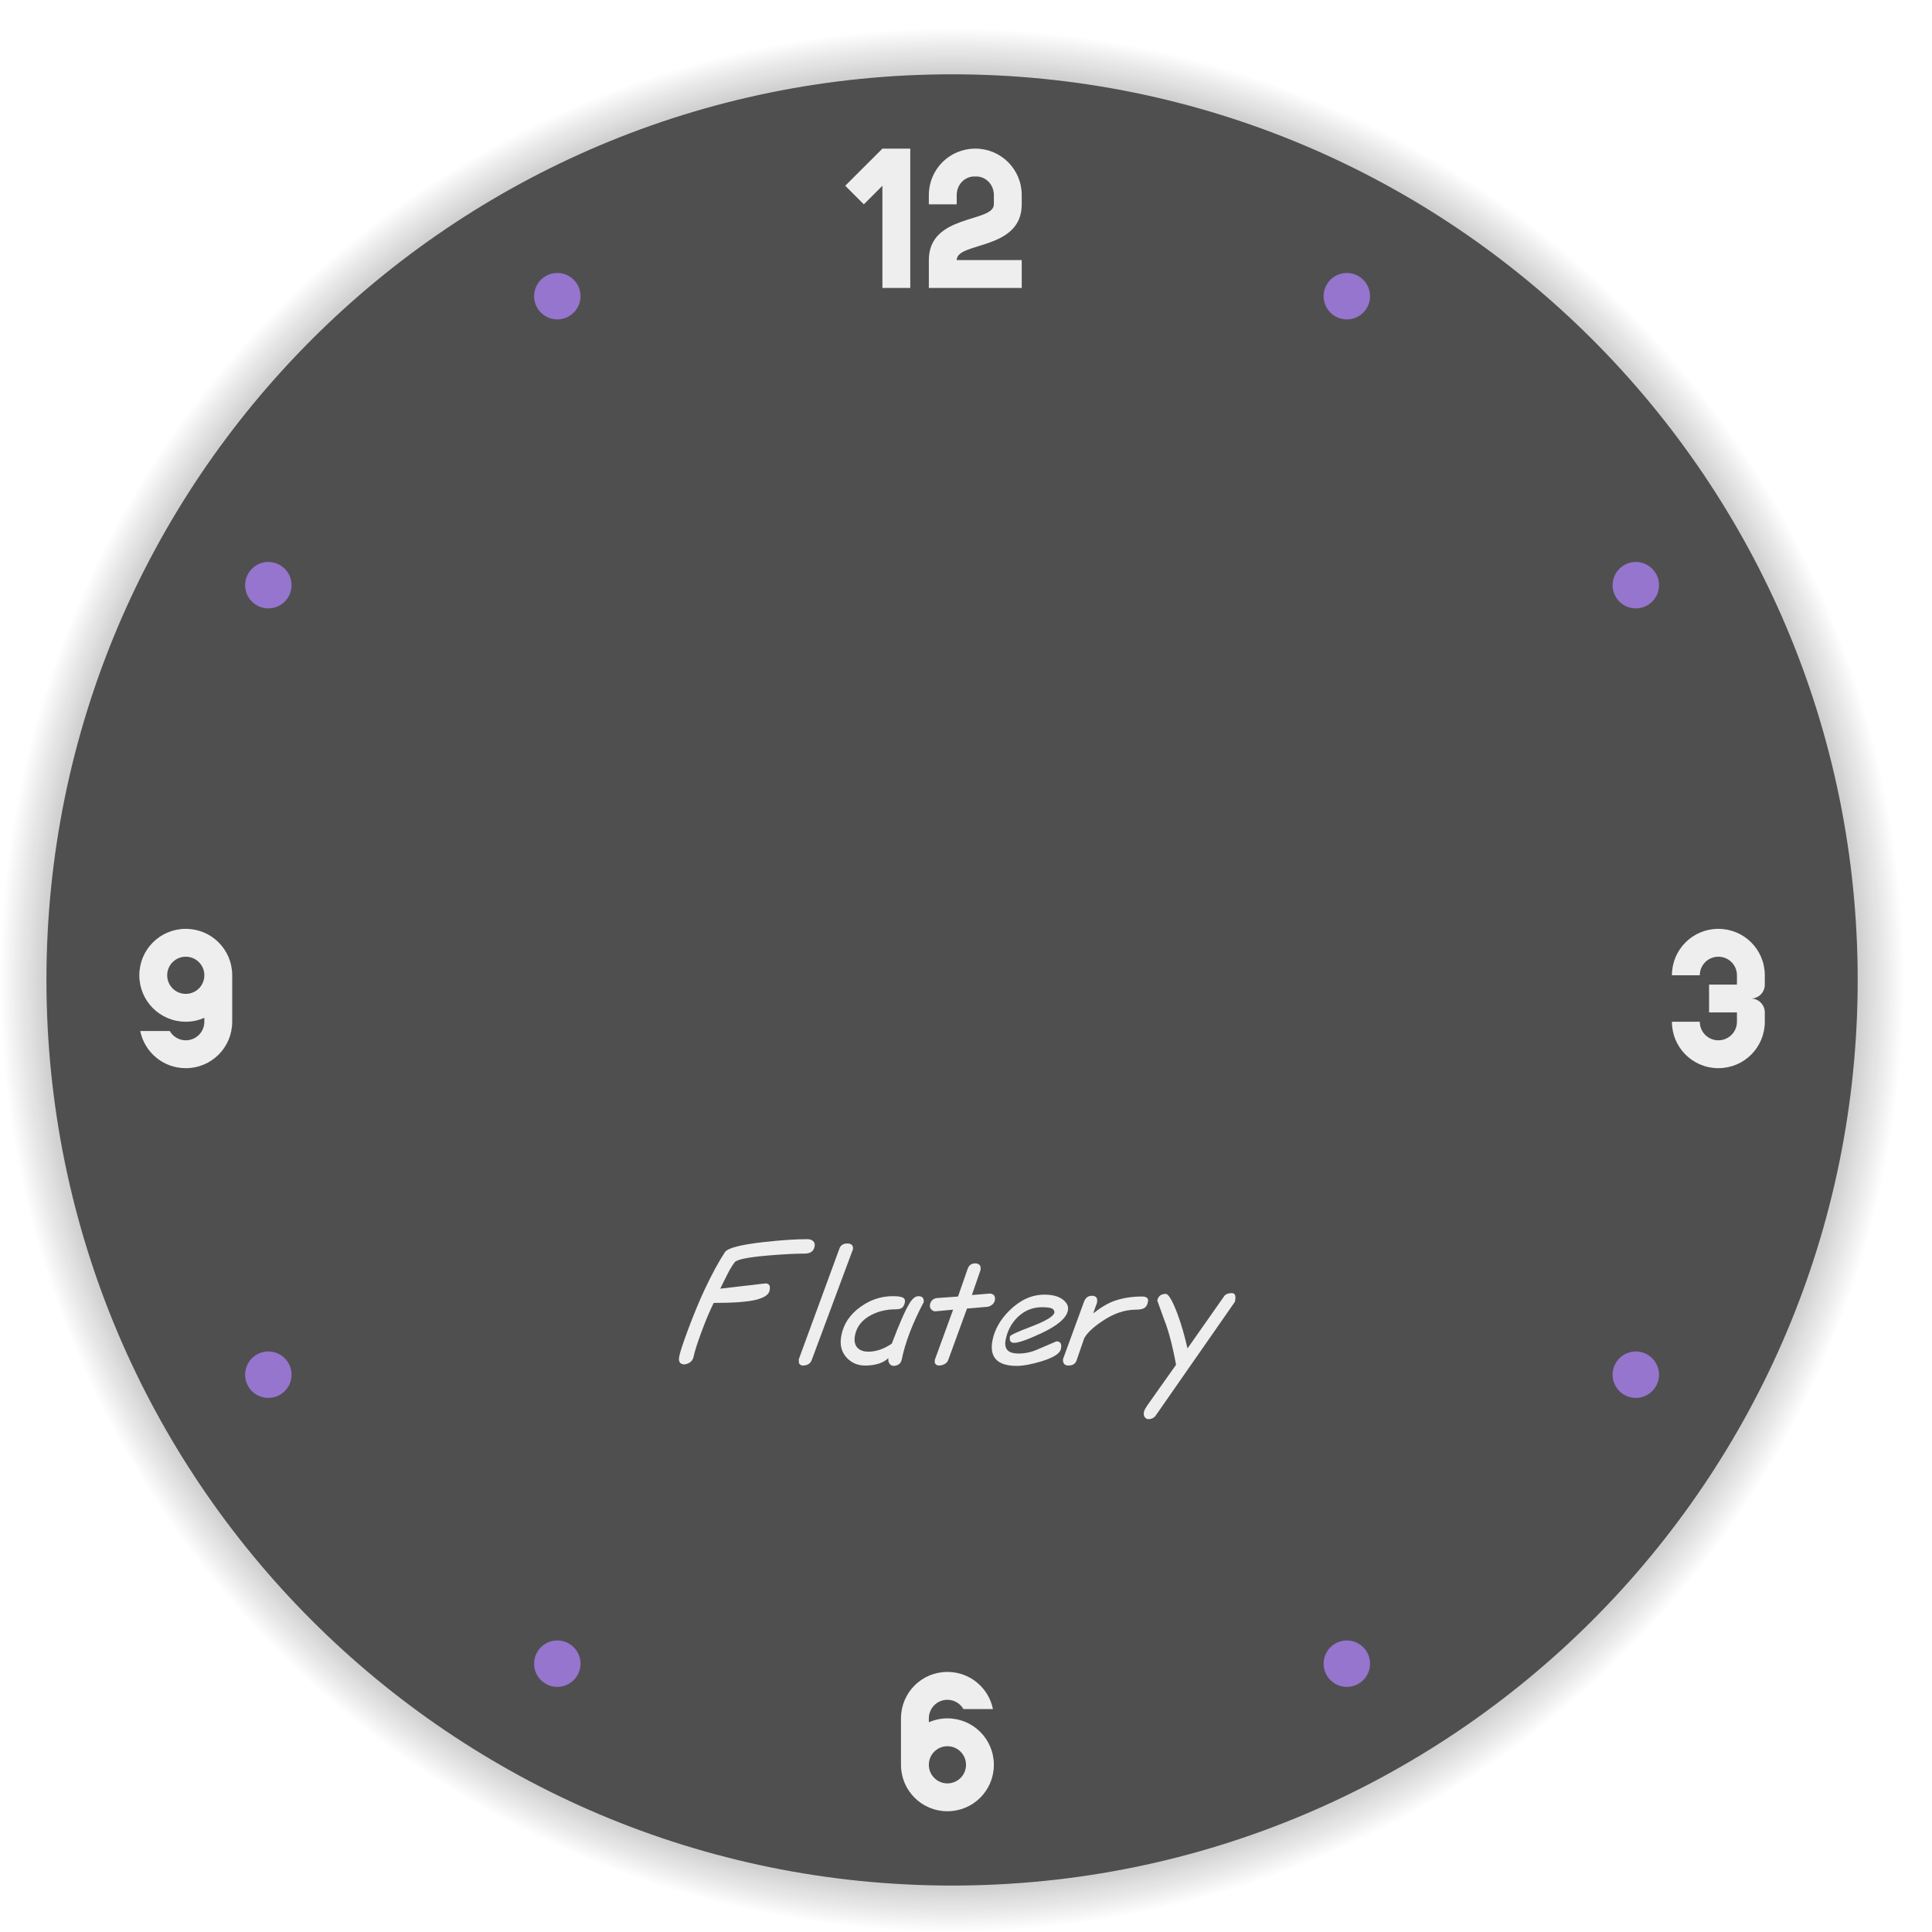
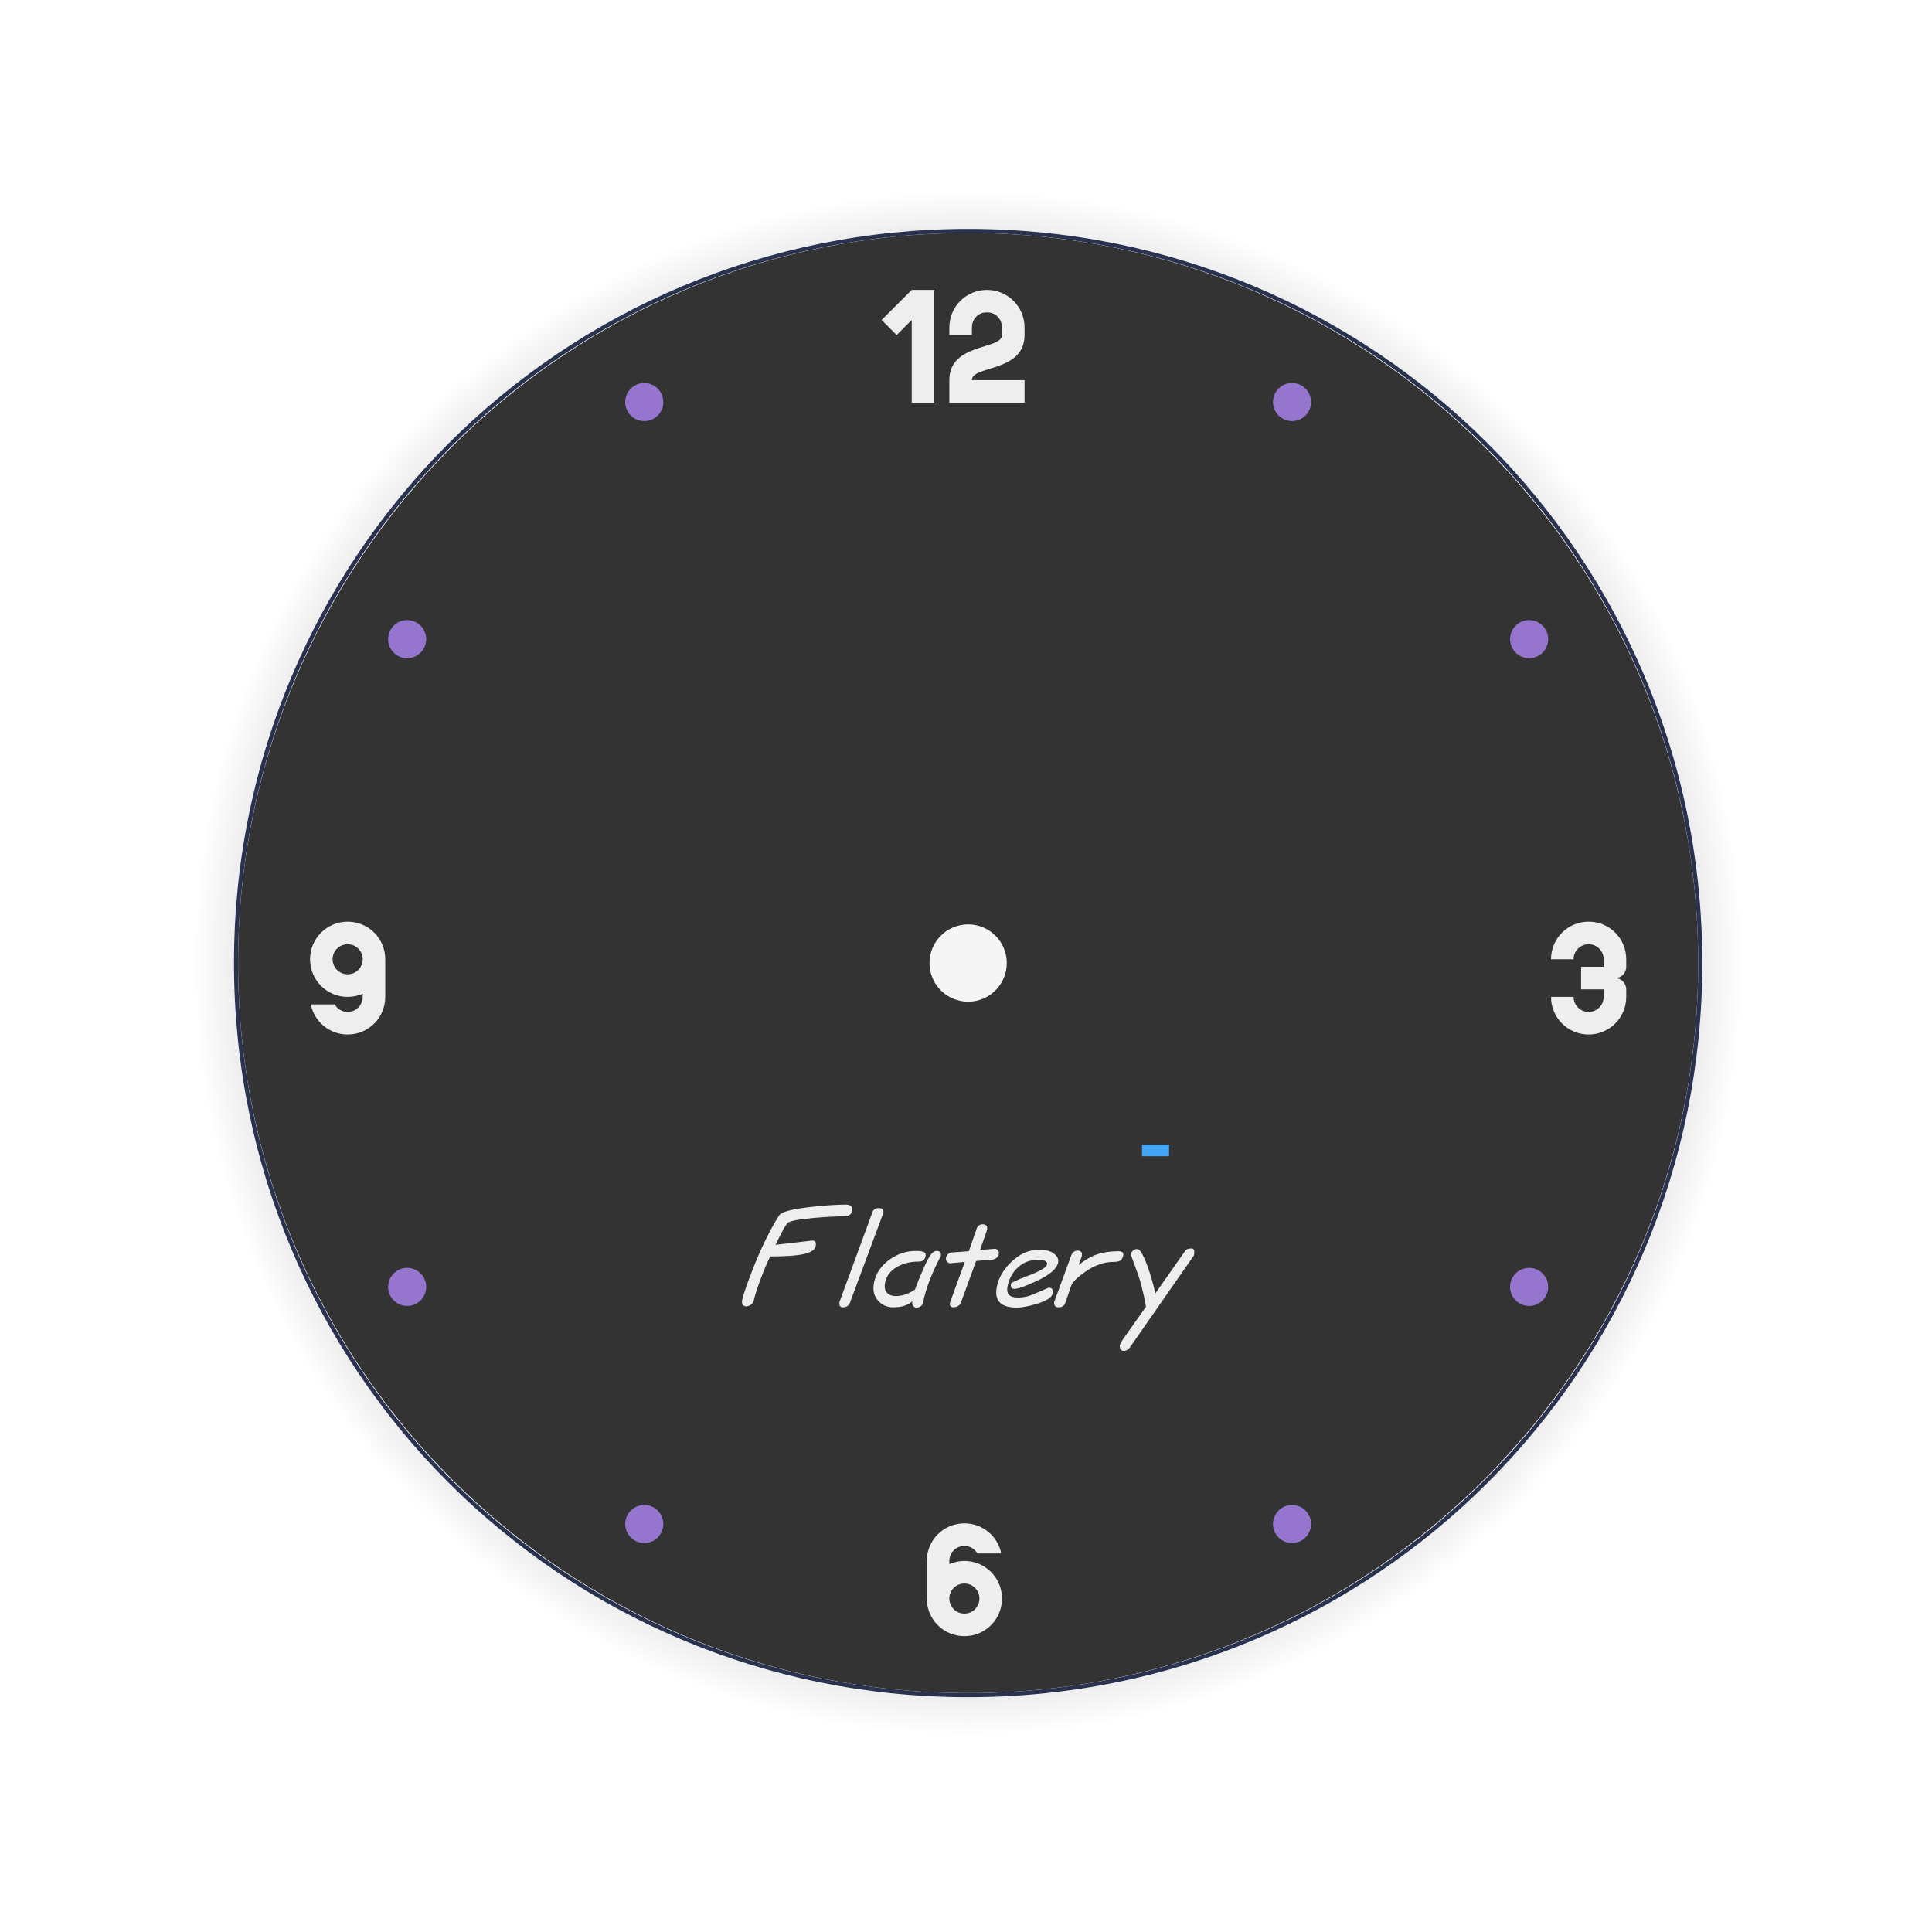
- <svg xmlns="http://www.w3.org/2000/svg" xmlns:xlink="http://www.w3.org/1999/xlink" id="svg2" width="208" height="208" version="1">
+ <svg xmlns="http://www.w3.org/2000/svg" xmlns:xlink="http://www.w3.org/1999/xlink" id="svg2" width="500" height="500" version="1.0">
  <defs id="defs5">
-     <linearGradient id="linearGradient1040">
-       <stop style="stop-color:#000000;stop-opacity:1" offset="0" id="stop1036" />
-       <stop id="stop1046" offset="0.805" style="stop-color:#212121;stop-opacity:0.792" />
-       <stop style="stop-color:#000000;stop-opacity:0" offset="1" id="stop1038" />
+     <linearGradient id="linearGradient4011">
+       <stop style="stop-color:#232629;stop-opacity:1;" offset="0" id="stop4013" />
+       <stop id="stop4019" offset="0.9" style="stop-color:#232629;stop-opacity:0.523;" />
+       <stop style="stop-color:#232629;stop-opacity:0.107;" offset="0.96" id="stop4021" />
+       <stop style="stop-color:#232629;stop-opacity:0;" offset="1" id="stop4015" />
    </linearGradient>
-     <linearGradient id="linearGradient4011">
-       <stop id="stop4013" offset="0" style="stop-color:#232629;stop-opacity:1" />
-       <stop id="stop4019" offset=".9" style="stop-color:#232629;stop-opacity:0.523" />
-       <stop id="stop4021" offset=".96" style="stop-color:#232629;stop-opacity:0.107" />
-       <stop id="stop4015" offset="1" style="stop-color:#232629;stop-opacity:0" />
+     <linearGradient id="linearGradient3264">
+       <stop style="stop-color:#000000;stop-opacity:1;" offset="0" id="stop3266" />
+       <stop id="stop3272" offset="0.683" style="stop-color:#000000;stop-opacity:0.498;" />
+       <stop style="stop-color:#000000;stop-opacity:0.141;" offset="0.8" id="stop3274" />
+       <stop id="stop3276" offset="0.898" style="stop-color:#000000;stop-opacity:0.031;" />
+       <stop style="stop-color:#000000;stop-opacity:0;" offset="1" id="stop3268" />
    </linearGradient>
-     <radialGradient id="radialGradient4671" cx="1255.872" cy="382.729" r="96.606" fx="1255.872" fy="382.729" gradientTransform="matrix(1.076543,0,0,1.076543,-1468.027,-308.0245)" gradientUnits="userSpaceOnUse" xlink:href="#linearGradient4011" />
-     <radialGradient xlink:href="#linearGradient1040" id="radialGradient1044" cx="102.5" cy="105.5" fx="102.5" fy="105.5" r="102.5" gradientUnits="userSpaceOnUse" />
+     <linearGradient id="linearGradient6617">
+       <stop style="stop-color:#e7e7e7;stop-opacity:0;" offset="0" id="stop6619" />
+       <stop id="stop6625" offset="0.896" style="stop-color:#f3f3f3;stop-opacity:1" />
+       <stop style="stop-color:#e3e3e3;stop-opacity:0.999" offset="1" id="stop6621" />
+     </linearGradient>
+     <linearGradient id="linearGradient5995">
+       <stop id="stop5997" offset="0" style="stop-color:#d7d7d7;stop-opacity:1;" />
+       <stop id="stop5999" offset="1" style="stop-color:#ffffff;stop-opacity:1" />
+     </linearGradient>
+     <linearGradient id="linearGradient6876">
+       <stop id="stop6878" offset="0" style="stop-color:#ffffff;stop-opacity:1;" />
+       <stop id="stop6880" offset="1" style="stop-color:#ffffff;stop-opacity:0;" />
+     </linearGradient>
+     <linearGradient id="linearGradient6608">
+       <stop id="stop6610" offset="0" style="stop-color:#ffffff;stop-opacity:1;" />
+       <stop style="stop-color:#f0f0f0;stop-opacity:1;" offset="0.797" id="stop6617" />
+       <stop id="stop6612" offset="1" style="stop-color:#e2e2e2;stop-opacity:1;" />
+     </linearGradient>
+     <linearGradient id="linearGradient6195">
+       <stop id="stop6197" offset="0" style="stop-color:#ffffff;stop-opacity:1;" />
+       <stop id="stop6199" offset="1" style="stop-color:#ffffff;stop-opacity:0;" />
+     </linearGradient>
+     <linearGradient id="linearGradient8518">
+       <stop id="stop8520" offset="0" style="stop-color:#bd0000;stop-opacity:1;" />
+       <stop style="stop-color:#ff4747;stop-opacity:1" offset="0.155" id="stop8522" />
+       <stop id="stop8524" offset="0.947" style="stop-color:#9c0000;stop-opacity:1;" />
+       <stop id="stop8526" offset="1" style="stop-color:#db0000;stop-opacity:1;" />
+     </linearGradient>
+     <linearGradient gradientUnits="userSpaceOnUse" y2="117.862" x2="1155.648" y1="283.885" x1="1155.648" id="linearGradient6203" xlink:href="#linearGradient6195" />
+     <linearGradient gradientTransform="translate(-1027.636,-20.89631)" y2="53.696" x2="1133.382" y1="21.652" x1="1133.382" gradientUnits="userSpaceOnUse" id="linearGradient6890" xlink:href="#linearGradient6876" />
+     <radialGradient xlink:href="#linearGradient4011" id="radialGradient4471" gradientUnits="userSpaceOnUse" cx="1255.872" cy="382.729" fx="1255.872" fy="382.729" r="96.606" />
+     <radialGradient xlink:href="#linearGradient823" id="radialGradient827" cx="58.208" cy="236.146" fx="58.208" fy="236.146" r="55.563" gradientUnits="userSpaceOnUse" gradientTransform="matrix(3.608552,9.9838406e-8,-1.2062229e-7,3.599556,-0.6022238,-600.7877)" />
+     <linearGradient id="linearGradient823">
+       <stop style="stop-color:#000000;stop-opacity:1;" offset="0" id="stop819" />
+       <stop id="stop829" offset="0.848" style="stop-color:#000000;stop-opacity:0.196" />
+       <stop style="stop-color:#000000;stop-opacity:0;" offset="1" id="stop821" />
+     </linearGradient>
  </defs>
-   <g id="HourHand" transform="matrix(-0.6000147,-0.799989,0.799989,-0.6000147,367.5251,1270.698)">
-     <rect id="rect4673" width="18" height="64" x="33" y="91" transform="matrix(-0.6000147,0.799989,-0.799989,-0.6000147,1122.662,607.6191)" style="opacity:0.001;fill:#000000;fill-opacity:1;stroke:none" />
-     <path id="rect5450" d="m 978.918,548.683 -4.35,0.462 0.917,4.305 0.036,-0.051 36.085,27.108 3.422,-4.698 -36.085,-27.108 z" style="fill:#eeeeee;fill-opacity:1;stroke:none" />
-     <circle id="path5455-2" cx="1771.396" cy="382.032" r="6.499" transform="translate(-753.9339,199.1847)" style="fill:#eeeeee;fill-opacity:1;stroke:none" />
-   </g>
-   <g id="MinuteHand" transform="matrix(-0.5033012,0.864111,-0.864111,-0.5033012,1260.352,-478.6583)" style="fill:#717171;fill-opacity:1">
-     <rect id="rect4675" width="12" height="85" x="64" y="94" transform="matrix(-0.5033012,-0.864111,0.864111,-0.5033012,966.2824,692.0649)" style="opacity:0.001;fill:#000000;fill-opacity:1;stroke:none" />
-     <path id="rect5459" d="m 588.165,1012.615 75.736,7e-4 0,3 -75.736,-7e-4 z" transform="matrix(0.8642748,-0.5030199,0.5030199,0.8642748,0,0)" style="fill:#eeeeee;fill-opacity:1;stroke:none" />
-     <circle id="path5457" cx="1771.396" cy="382.032" r="6.499" transform="matrix(0.5647512,0,0,0.5647512,17.10373,365.5042)" style="fill:#eeeeee;fill-opacity:1;stroke:none" />
-   </g>
-   <g id="HourHandShadow" transform="matrix(-0.6000147,-0.799989,0.799989,-0.6000147,467.1252,1270.698)" style="opacity:0.1">
-     <path id="path4376" d="m 980.523,549.887 -5.955,-0.742 2.521,5.509 0.036,-0.051 34.481,25.905 3.422,-4.698 -34.481,-25.905 z" style="fill:#262626;fill-opacity:0;stroke:none" />
-     <circle id="path4378" cx="1771.396" cy="382.032" r="6.499" transform="translate(-754,199.1995)" style="fill:#232629;fill-opacity:0.004;stroke:none" />
-   </g>
-   <g id="SecondHandShadow" transform="matrix(-0.5006173,0.8656687,-0.8656687,-0.5006173,1296.495,-481.7159)" style="opacity:0.1;fill:#232629;fill-opacity:0">
-     <path id="rect4414" d="m 591.805,1011.186 75.736,0 0,1.732 -75.736,0 z" transform="matrix(0.8660254,-0.5,0.5,0.8660254,0,0)" style="fill:#232629;fill-opacity:0;stroke:none" />
-     <circle id="path4416" cx="1771.396" cy="382.032" r="6.499" transform="matrix(0.2978345,0,0,0.2978345,489.8134,467.4493)" style="fill:#232629;fill-opacity:0;stroke:none" />
-     <rect id="rect4715" width="6" height="82" x="113" y="97" transform="matrix(-0.5006173,-0.8656687,0.8656687,-0.5006173,988.876,731.7429)" style="opacity:0.01;fill:#232629;fill-opacity:0;stroke:none" />
-   </g>
-   <circle id="HandCenterScrew" cx="0" cy="8" r="0" style="opacity:0.001;fill:#232629;fill-opacity:1;stroke:none" />
-   <g id="MinuteHandShadow" transform="matrix(-0.5033012,0.864111,-0.864111,-0.5033012,1348.352,-478.6583)" style="opacity:0.1;fill:#232629;fill-opacity:1">
-     <path id="rect4404" d="m 590.165,1012.615 73.736,0 0,3 -73.736,0 z" transform="matrix(0.8642748,-0.5030199,0.5030199,0.8642748,0,0)" style="fill:#262626;fill-opacity:0;stroke:none" />
-     <circle id="path4406" cx="1771.396" cy="382.032" r="6.499" transform="matrix(0.6249637,0,0,0.6249637,-89.66208,342.4755)" style="fill:#232629;fill-opacity:0.004;stroke:none" />
-   </g>
-   <g id="ClockFace">
-     <rect ry="0" rx="0" y="3" x="0" height="205" width="205" id="rect988" style="opacity:1;fill:#78909c;fill-opacity:0;stroke:none;stroke-width:2;stroke-linecap:round;stroke-linejoin:round;stroke-miterlimit:4;stroke-dasharray:none;stroke-opacity:1" />
-     <rect ry="102.5" rx="102.5" y="3" x="0" height="205" width="205" id="rect1034" style="opacity:1;fill:url(#radialGradient1044);fill-opacity:1;stroke:none;stroke-width:2.216;stroke-linecap:round;stroke-linejoin:round;stroke-miterlimit:4;stroke-dasharray:none;stroke-opacity:1" />
-     <rect ry="97.5" rx="97.5" y="8" x="5" height="195" width="195" id="rect1048" style="opacity:1;fill:#4f4f4f;fill-opacity:1;stroke:none;stroke-width:2.108;stroke-linecap:round;stroke-linejoin:round;stroke-miterlimit:4;stroke-dasharray:none;stroke-opacity:1" />
-     <path id="rect1050" d="m 95,16 -4,4 2,2 2,-2 v 11 h 3 V 16 Z" style="opacity:1;fill:#eeeeee;fill-opacity:1;stroke:none;stroke-width:1.155;stroke-linecap:round;stroke-linejoin:round;stroke-miterlimit:4;stroke-dasharray:none;stroke-opacity:1" />
-     <rect ry="2.5" rx="2.5" y="-123.518" x="140.116" height="5" width="5" id="rect1058" style="opacity:1;fill:#9575cd;fill-opacity:1;stroke:none;stroke-width:0.667;stroke-linecap:round;stroke-linejoin:round;stroke-miterlimit:4;stroke-dasharray:none;stroke-opacity:1" transform="rotate(60)" />
-     <rect style="opacity:1;fill:#9575cd;fill-opacity:1;stroke:none;stroke-width:0.667;stroke-linecap:round;stroke-linejoin:round;stroke-miterlimit:4;stroke-dasharray:none;stroke-opacity:1" id="rect1060" width="5" height="5" x="140.116" y="46.482" rx="2.5" ry="2.5" transform="rotate(60)" />
-     <rect transform="rotate(30)" style="opacity:1;fill:#9575cd;fill-opacity:1;stroke:none;stroke-width:0.667;stroke-linecap:round;stroke-linejoin:round;stroke-miterlimit:4;stroke-dasharray:none;stroke-opacity:1" id="rect1062" width="5" height="5" x="139.018" y="-47.384" rx="2.5" ry="2.5" />
-     <rect transform="rotate(30)" ry="2.5" rx="2.5" y="122.616" x="139.018" height="5" width="5" id="rect1064" style="opacity:1;fill:#9575cd;fill-opacity:1;stroke:none;stroke-width:0.667;stroke-linecap:round;stroke-linejoin:round;stroke-miterlimit:4;stroke-dasharray:none;stroke-opacity:1" />
-     <rect ry="2.5" rx="2.5" y="55.116" x="33.518" height="5" width="5" id="rect1066" style="opacity:1;fill:#9575cd;fill-opacity:1;stroke:none;stroke-width:0.667;stroke-linecap:round;stroke-linejoin:round;stroke-miterlimit:4;stroke-dasharray:none;stroke-opacity:1" transform="rotate(-30)" />
-     <rect style="opacity:1;fill:#9575cd;fill-opacity:1;stroke:none;stroke-width:0.667;stroke-linecap:round;stroke-linejoin:round;stroke-miterlimit:4;stroke-dasharray:none;stroke-opacity:1" id="rect1068" width="5" height="5" x="33.518" y="225.116" rx="2.5" ry="2.5" transform="rotate(-30)" />
-     <rect transform="rotate(-60)" style="opacity:1;fill:#9575cd;fill-opacity:1;stroke:none;stroke-width:0.667;stroke-linecap:round;stroke-linejoin:round;stroke-miterlimit:4;stroke-dasharray:none;stroke-opacity:1" id="rect1070" width="5" height="5" x="-42.616" y="54.018" rx="2.5" ry="2.5" />
-     <rect transform="rotate(-60)" ry="2.5" rx="2.5" y="224.018" x="-42.616" height="5" width="5" id="rect1072" style="opacity:1;fill:#9575cd;fill-opacity:1;stroke:none;stroke-width:0.667;stroke-linecap:round;stroke-linejoin:round;stroke-miterlimit:4;stroke-dasharray:none;stroke-opacity:1" />
-     <path id="rect1106" d="m 105,16 c -2.77,0 -5,2.23 -5,5 v 1 h 3 v -1 c 0,-1.108 0.842,-2 1.889,-2 h 0.223 C 106.158,19 107,19.892 107,21 v 1 c 0,2 -7,1 -7,6 v 3 h 10 v -3 h -7 c 0,-2 7,-1 7,-6 v -1 c 0,-2.77 -2.23,-5 -5,-5 z" style="opacity:1;fill:#eeeeee;fill-opacity:1;stroke:none;stroke-width:2;stroke-linecap:round;stroke-linejoin:round;stroke-miterlimit:4;stroke-dasharray:none;stroke-opacity:1" />
-     <path id="rect924" d="m 102,180 c -2.77,0 -5,2.23 -5,5 v 5 c 0,2.77 2.23,5 5,5 2.77,0 5,-2.23 5,-5 0,-2.77 -2.23,-5 -5,-5 -0.713,0 -1.387,0.153 -2,0.42 V 185 c 0,-1.108 0.892,-2 2,-2 0.741,0 1.379,0.404 1.725,1 h 3.176 C 106.439,181.713 104.427,180 102,180 Z m 0,8 c 1.108,0 2,0.892 2,2 0,1.108 -0.892,2 -2,2 -1.108,0 -2,-0.892 -2,-2 0,-1.108 0.892,-2 2,-2 z" style="opacity:1;fill:#eeeeee;fill-opacity:1;stroke:none;stroke-width:0.1;stroke-linecap:round;stroke-linejoin:round;stroke-miterlimit:4;stroke-dasharray:none;stroke-opacity:1" />
-     <path style="opacity:1;fill:#eeeeee;fill-opacity:1;stroke:none;stroke-width:0.1;stroke-linecap:round;stroke-linejoin:round;stroke-miterlimit:4;stroke-dasharray:none;stroke-opacity:1" d="m 20,115 c 2.77,0 5,-2.23 5,-5 v -5 c 0,-2.77 -2.23,-5 -5,-5 -2.77,0 -5,2.23 -5,5 0,2.77 2.23,5 5,5 0.713,0 1.387,-0.153 2,-0.42 V 110 c 0,1.108 -0.892,2 -2,2 -0.741,0 -1.379,-0.404 -1.725,-1 h -3.176 c 0.461,2.287 2.473,4 4.9,4 z m 0,-8 c -1.108,0 -2,-0.892 -2,-2 0,-1.108 0.892,-2 2,-2 1.108,0 2,0.892 2,2 0,1.108 -0.892,2 -2,2 z" id="path947" />
-     <path id="rect949" d="m 185,100 c -2.77,0 -5,2.23 -5,5 h 3 c 0,-1.108 0.892,-2 2,-2 1.108,0 2,0.892 2,2 v 1 h -3 v 3 h 3 v 1 c 0,1.108 -0.892,2 -2,2 -1.108,0 -2,-0.892 -2,-2 h -3 c 0,2.77 2.23,5 5,5 2.77,0 5,-2.23 5,-5 v -1 c 0,-6.6e-4 0,-0.001 0,-0.002 0,-0.828 -0.666,-1.496 -1.494,-1.496 0.828,0 1.494,-0.666 1.494,-1.494 0,-0.003 1e-5,-0.005 0,-0.008 v -1 c 0,-2.77 -2.23,-5 -5,-5 z" style="opacity:1;fill:#eeeeee;fill-opacity:1;stroke:none;stroke-width:0.1;stroke-linecap:round;stroke-linejoin:round;stroke-miterlimit:4;stroke-dasharray:none;stroke-opacity:1" />
-     <g aria-label="Flatery" transform="translate(-4,33.25)" style="font-style:italic;font-variant:normal;font-weight:normal;font-stretch:normal;font-size:21.333px;line-height:1.25;font-family:TSCu_Comic;-inkscape-font-specification:'TSCu_Comic Italic';text-align:center;letter-spacing:0px;word-spacing:0px;text-anchor:middle;fill:#eeeeee;fill-opacity:1;stroke:none" id="flowRoot1031">
-       <path d="m 91.698,100.946 q -0.141,0.767 -1.07,0.767 -1.474,0 -3.916,0.202 -3.27,0.283 -3.613,0.727 -0.222,0.283 -0.505,0.767 -0.182,0.323 -0.545,1.05 l -0.505,1.029 4.865,-0.565 q 0.606,0 0.444,0.767 -0.121,0.666 -1.514,1.009 -0.565,0.141 -1.776,0.242 -1.151,0.081 -2.725,0.081 -0.646,1.292 -1.373,3.27 -0.626,1.716 -0.787,2.503 -0.141,0.706 -0.969,0.848 -0.747,0 -0.585,-0.848 0.141,-0.727 0.969,-2.947 0.868,-2.321 1.756,-4.239 1.211,-2.564 2.2,-4.057 0.444,-0.666 4.259,-1.09 2.745,-0.303 4.622,-0.303 0.363,0 0.606,0.202 0.242,0.222 0.161,0.585 z" style="stroke-width:0.951" id="path1061" />
-       <path d="m 95.836,101.228 -4.441,11.93 q -0.222,0.606 -0.969,0.606 -0.222,0 -0.384,-0.202 -0.061,-0.162 -0.04,-0.484 l 4.38,-11.93 q 0.202,-0.525 0.848,-0.525 0.303,0 0.464,0.141 0.161,0.141 0.141,0.464 z" style="stroke-width:0.951" id="path1063" />
-       <path d="m 103.445,106.941 q -1.817,3.452 -2.362,6.177 -0.121,0.606 -0.828,0.686 -0.343,0 -0.505,-0.262 -0.161,-0.242 -0.101,-0.585 -0.828,0.807 -2.523,0.807 -1.151,0 -1.938,-0.807 -0.908,-0.949 -0.606,-2.442 0.363,-1.857 2.059,-3.068 1.595,-1.151 3.492,-1.151 0.929,0 1.171,0.222 0.182,0.141 0.101,0.505 -0.061,0.283 -0.262,0.505 -0.222,0.182 -0.707,0.182 -1.474,0 -2.664,0.626 -1.433,0.767 -1.716,2.14 -0.202,1.009 0.363,1.474 0.404,0.323 1.05,0.323 1.272,0 2.543,-0.868 1.231,-3.25 1.897,-4.32 0.464,-0.787 0.969,-0.787 0.646,0 0.565,0.646 z" style="stroke-width:0.951" id="path1065" />
-       <path d="m 111.116,106.698 q -0.061,0.303 -0.262,0.484 -0.262,0.222 -0.565,0.262 l -2.18,0.182 -2.019,5.531 q -0.202,0.525 -0.929,0.606 -0.646,0 -0.505,-0.646 l 1.958,-5.369 -1.938,0.182 q -0.242,0 -0.424,-0.222 -0.161,-0.161 -0.141,-0.444 0.061,-0.363 0.262,-0.545 0.222,-0.202 0.525,-0.222 l 2.241,-0.161 1.05,-3.008 q 0.202,-0.565 0.828,-0.565 0.242,0 0.464,0.182 0.141,0.222 0.081,0.545 l -0.929,2.685 1.938,-0.161 q 0.222,0 0.424,0.161 0.161,0.182 0.121,0.525 z" style="stroke-width:0.951" id="path1067" />
-       <path d="m 118.221,111.967 q -0.141,0.747 -2.119,1.352 -1.635,0.484 -2.624,0.484 -3.169,0 -2.624,-2.765 0.363,-1.776 1.857,-3.23 1.716,-1.675 3.734,-1.675 1.292,0 1.978,0.525 0.686,0.525 0.545,1.191 -0.242,1.211 -2.866,2.442 -2.2,1.029 -2.927,1.029 -0.565,0 -0.444,-0.686 0.061,-0.222 2.362,-1.09 2.301,-0.888 2.422,-1.474 0.041,-0.242 -0.242,-0.444 -0.323,-0.141 -1.09,-0.141 -1.514,0 -2.624,1.07 -1.009,0.989 -1.292,2.442 -0.141,0.707 0.182,1.09 0.323,0.384 1.211,0.384 1.009,0 1.958,-0.404 l 2.119,-0.908 q 0.646,0 0.484,0.807 z" style="stroke-width:0.951" id="path1069" />
-       <path d="m 127.587,106.9 q -0.101,0.565 -0.505,0.727 -0.262,0.121 -0.787,0.121 -1.857,0 -3.734,1.312 -1.413,0.969 -1.837,1.776 l -0.828,2.402 q -0.202,0.525 -0.868,0.525 -0.626,0 -0.585,-0.686 l 2.261,-6.177 q 0.242,-0.646 0.848,-0.646 0.706,0 0.545,0.767 l -0.404,1.13 q 1.312,-1.029 2.362,-1.373 1.312,-0.444 2.887,-0.444 0.767,0 0.646,0.565 z" style="stroke-width:0.951" id="path1071" />
-       <path d="m 136.953,106.9 -8.518,12.232 q -0.283,0.404 -0.807,0.404 -0.222,0 -0.384,-0.222 -0.161,-0.202 -0.081,-0.585 0.041,-0.222 0.464,-0.828 l 2.987,-4.219 q -0.565,-3.068 -1.272,-4.845 l -0.747,-2.059 q 0.141,-0.727 0.908,-0.727 0.444,0 1.252,2.119 0.404,1.11 0.606,1.857 0.242,0.828 0.484,1.897 l 3.896,-5.551 q 0.222,-0.404 0.888,-0.404 0.525,0 0.323,0.929 z" style="stroke-width:0.951" id="path1073" />
+   <g id="ClockFace" transform="translate(41.10895)">
+     <path id="rect817" d="m 209.446,39.232 c -116.34,0 -210,93.66 -210,210 0,116.34 93.66,210 210,210 116.34,0 210,-93.66 210,-210 0,-116.34 -93.66,-210 -210,-210 z m 0,20 c 105.26,0 190,84.74 190,190 0,105.26 -84.74,190 -190,190 -105.26,0 -190,-84.74 -190,-190 0,-105.26 84.74,-190 190,-190 z" style="opacity:1;fill:url(#radialGradient827);fill-opacity:1;stroke:none;stroke-width:30.236;stroke-linecap:round;stroke-linejoin:round;stroke-miterlimit:4;stroke-dasharray:none;stroke-opacity:1" />
+     <rect ry="188.939" rx="188.939" y="60.293" x="20.506" height="377.879" width="377.879" id="rect836" style="opacity:1;fill:#333333;fill-opacity:1;stroke:none;stroke-width:31.916;stroke-linecap:round;stroke-linejoin:round;stroke-miterlimit:4;stroke-dasharray:none;stroke-opacity:1" />
+     <path style="opacity:1;fill:#29334f;fill-opacity:1;stroke:none;stroke-width:31.916;stroke-linecap:round;stroke-linejoin:round;stroke-miterlimit:4;stroke-dasharray:none;stroke-opacity:1" d="m 209.446,59.232 c -105.26,0 -190,84.74 -190,190 0,105.26 84.74,190 190,190 105.26,0 190,-84.74 190,-190 0,-105.26 -84.74,-190 -190,-190 z m 0,1.061 c 104.672,0 188.939,84.267 188.939,188.939 0,104.672 -84.267,188.939 -188.939,188.939 -104.672,0 -188.939,-84.267 -188.939,-188.939 0,-104.672 84.267,-188.939 188.939,-188.939 z" id="rect861" />
+     <g transform="translate(-1.920544,2.027011)" id="g4907">
+       <path style="opacity:1;fill:#eeeeee;fill-opacity:1;stroke:none;stroke-width:1.155;stroke-linecap:round;stroke-linejoin:round;stroke-miterlimit:4;stroke-dasharray:none;stroke-opacity:1" d="m 196.768,73 -7.786,7.786 3.893,3.893 3.893,-3.893 v 21.411 h 5.839 V 73 Z" id="rect1050" />
+       <path style="opacity:1;fill:#eeeeee;fill-opacity:1;stroke:none;stroke-width:2;stroke-linecap:round;stroke-linejoin:round;stroke-miterlimit:4;stroke-dasharray:none;stroke-opacity:1" d="m 216.232,73 c -5.392,0 -9.732,4.341 -9.732,9.732 v 1.946 h 5.839 v -1.946 c 0,-2.157 1.639,-3.893 3.676,-3.893 h 0.433 c 2.038,0 3.676,1.736 3.676,3.893 v 1.946 c 0,3.893 -13.625,1.946 -13.625,11.679 v 5.839 h 19.464 v -5.839 h -13.625 c 0,-3.893 13.625,-1.946 13.625,-11.679 v -1.946 c 0,-5.392 -4.341,-9.732 -9.732,-9.732 z" id="rect1106" />
+       <path style="opacity:1;fill:#eeeeee;fill-opacity:1;stroke:none;stroke-width:0.1;stroke-linecap:round;stroke-linejoin:round;stroke-miterlimit:4;stroke-dasharray:none;stroke-opacity:1" d="m 210.393,392.214 c -5.392,0 -9.732,4.341 -9.732,9.732 v 9.732 c 0,5.392 4.341,9.732 9.732,9.732 5.392,0 9.732,-4.341 9.732,-9.732 0,-5.392 -4.341,-9.732 -9.732,-9.732 -1.388,0 -2.7,0.298 -3.893,0.817 v -0.817 c 0,-2.157 1.736,-3.893 3.893,-3.893 1.442,0 2.684,0.787 3.357,1.946 h 6.181 c -0.897,-4.452 -4.814,-7.786 -9.538,-7.786 z m 0,15.571 c 2.157,0 3.893,1.736 3.893,3.893 0,2.157 -1.736,3.893 -3.893,3.893 -2.157,0 -3.893,-1.736 -3.893,-3.893 0,-2.157 1.736,-3.893 3.893,-3.893 z" id="rect924" />
+       <path id="path947" d="m 50.786,265.696 c 5.392,0 9.732,-4.341 9.732,-9.732 v -9.732 c 0,-5.392 -4.341,-9.732 -9.732,-9.732 -5.392,0 -9.732,4.341 -9.732,9.732 0,5.392 4.341,9.732 9.732,9.732 1.388,0 2.7,-0.298 3.893,-0.817 v 0.817 c 0,2.157 -1.736,3.893 -3.893,3.893 -1.442,0 -2.684,-0.787 -3.357,-1.946 h -6.181 c 0.897,4.452 4.814,7.786 9.538,7.786 z m 0,-15.571 c -2.157,0 -3.893,-1.736 -3.893,-3.893 0,-2.157 1.736,-3.893 3.893,-3.893 2.157,0 3.893,1.736 3.893,3.893 0,2.157 -1.736,3.893 -3.893,3.893 z" style="opacity:1;fill:#eeeeee;fill-opacity:1;stroke:none;stroke-width:0.1;stroke-linecap:round;stroke-linejoin:round;stroke-miterlimit:4;stroke-dasharray:none;stroke-opacity:1" />
+       <path style="opacity:1;fill:#eeeeee;fill-opacity:1;stroke:none;stroke-width:0.1;stroke-linecap:round;stroke-linejoin:round;stroke-miterlimit:4;stroke-dasharray:none;stroke-opacity:1" d="m 371.946,236.5 c -5.392,0 -9.732,4.341 -9.732,9.732 h 5.839 c 0,-2.157 1.736,-3.893 3.893,-3.893 2.157,0 3.893,1.736 3.893,3.893 v 1.946 H 370 v 5.839 h 5.839 v 1.946 c 0,2.157 -1.736,3.893 -3.893,3.893 -2.157,0 -3.893,-1.736 -3.893,-3.893 h -5.839 c 0,5.392 4.341,9.732 9.732,9.732 5.392,0 9.732,-4.341 9.732,-9.732 v -1.946 c 0,-0.001 0,-0.002 0,-0.004 0,-1.612 -1.297,-2.912 -2.908,-2.912 1.612,0 2.908,-1.297 2.908,-2.908 0,-0.006 2e-5,-0.01 0,-0.016 v -1.946 c 0,-5.392 -4.341,-9.732 -9.732,-9.732 z" id="rect949" />
+     </g>
+     <g aria-label="Flatery" transform="matrix(1.953955,0,0,1.953955,0.2704153,116.0429)" style="font-style:italic;font-variant:normal;font-weight:normal;font-stretch:normal;font-size:21.333px;line-height:1.25;font-family:TSCu_Comic;-inkscape-font-specification:'TSCu_Comic Italic';text-align:center;letter-spacing:0px;word-spacing:0px;text-anchor:middle;fill:#eeeeee;fill-opacity:1;stroke:none;stroke-width:0.512" id="flowRoot1031">
+       <path d="m 91.698,100.946 q -0.141,0.767 -1.07,0.767 -1.474,0 -3.916,0.202 -3.27,0.283 -3.613,0.727 -0.222,0.283 -0.505,0.767 -0.182,0.323 -0.545,1.05 l -0.505,1.029 4.865,-0.565 q 0.606,0 0.444,0.767 -0.121,0.666 -1.514,1.009 -0.565,0.141 -1.776,0.242 -1.151,0.081 -2.725,0.081 -0.646,1.292 -1.373,3.27 -0.626,1.716 -0.787,2.503 -0.141,0.706 -0.969,0.848 -0.747,0 -0.585,-0.848 0.141,-0.727 0.969,-2.947 0.868,-2.321 1.756,-4.239 1.211,-2.564 2.2,-4.057 0.444,-0.666 4.259,-1.09 2.745,-0.303 4.622,-0.303 0.363,0 0.606,0.202 0.242,0.222 0.161,0.585 z" style="stroke-width:0.487" id="path1061" />
+       <path d="m 95.836,101.228 -4.441,11.93 q -0.222,0.606 -0.969,0.606 -0.222,0 -0.384,-0.202 -0.061,-0.162 -0.04,-0.484 l 4.38,-11.93 q 0.202,-0.525 0.848,-0.525 0.303,0 0.464,0.141 0.161,0.141 0.141,0.464 z" style="stroke-width:0.487" id="path1063" />
+       <path d="m 103.445,106.941 q -1.817,3.452 -2.362,6.177 -0.121,0.606 -0.828,0.686 -0.343,0 -0.505,-0.262 -0.161,-0.242 -0.101,-0.585 -0.828,0.807 -2.523,0.807 -1.151,0 -1.938,-0.807 -0.908,-0.949 -0.606,-2.442 0.363,-1.857 2.059,-3.068 1.595,-1.151 3.492,-1.151 0.929,0 1.171,0.222 0.182,0.141 0.101,0.505 -0.061,0.283 -0.262,0.505 -0.222,0.182 -0.707,0.182 -1.474,0 -2.664,0.626 -1.433,0.767 -1.716,2.14 -0.202,1.009 0.363,1.474 0.404,0.323 1.05,0.323 1.272,0 2.543,-0.868 1.231,-3.25 1.897,-4.32 0.464,-0.787 0.969,-0.787 0.646,0 0.565,0.646 z" style="stroke-width:0.487" id="path1065" />
+       <path d="m 111.116,106.698 q -0.061,0.303 -0.262,0.484 -0.262,0.222 -0.565,0.262 l -2.18,0.182 -2.019,5.531 q -0.202,0.525 -0.929,0.606 -0.646,0 -0.505,-0.646 l 1.958,-5.369 -1.938,0.182 q -0.242,0 -0.424,-0.222 -0.161,-0.161 -0.141,-0.444 0.061,-0.363 0.262,-0.545 0.222,-0.202 0.525,-0.222 l 2.241,-0.161 1.05,-3.008 q 0.202,-0.565 0.828,-0.565 0.242,0 0.464,0.182 0.141,0.222 0.081,0.545 l -0.929,2.685 1.938,-0.161 q 0.222,0 0.424,0.161 0.161,0.182 0.121,0.525 z" style="stroke-width:0.487" id="path1067" />
+       <path d="m 118.221,111.967 q -0.141,0.747 -2.119,1.352 -1.635,0.484 -2.624,0.484 -3.169,0 -2.624,-2.765 0.363,-1.776 1.857,-3.23 1.716,-1.675 3.734,-1.675 1.292,0 1.978,0.525 0.686,0.525 0.545,1.191 -0.242,1.211 -2.866,2.442 -2.2,1.029 -2.927,1.029 -0.565,0 -0.444,-0.686 0.061,-0.222 2.362,-1.09 2.301,-0.888 2.422,-1.474 0.041,-0.242 -0.242,-0.444 -0.323,-0.141 -1.09,-0.141 -1.514,0 -2.624,1.07 -1.009,0.989 -1.292,2.442 -0.141,0.707 0.182,1.09 0.323,0.384 1.211,0.384 1.009,0 1.958,-0.404 l 2.119,-0.908 q 0.646,0 0.484,0.807 z" style="stroke-width:0.487" id="path1069" />
+       <path d="m 127.587,106.9 q -0.101,0.565 -0.505,0.727 -0.262,0.121 -0.787,0.121 -1.857,0 -3.734,1.312 -1.413,0.969 -1.837,1.776 l -0.828,2.402 q -0.202,0.525 -0.868,0.525 -0.626,0 -0.585,-0.686 l 2.261,-6.177 q 0.242,-0.646 0.848,-0.646 0.706,0 0.545,0.767 l -0.404,1.13 q 1.312,-1.029 2.362,-1.373 1.312,-0.444 2.887,-0.444 0.767,0 0.646,0.565 z" style="stroke-width:0.487" id="path1071" />
+       <path d="m 136.953,106.9 -8.518,12.232 q -0.283,0.404 -0.807,0.404 -0.222,0 -0.384,-0.222 -0.161,-0.202 -0.081,-0.585 0.041,-0.222 0.464,-0.828 l 2.987,-4.219 q -0.565,-3.068 -1.272,-4.845 l -0.747,-2.059 q 0.141,-0.727 0.908,-0.727 0.444,0 1.252,2.119 0.404,1.11 0.606,1.857 0.242,0.828 0.484,1.897 l 3.896,-5.551 q 0.222,-0.404 0.888,-0.404 0.525,0 0.323,0.929 z" style="stroke-width:0.487" id="path1073" />
+     </g>
+     <g style="stroke-width:0.898" transform="matrix(1.114186,0,0,1.114186,-38.46095,13.11361)" id="g4957">
+       <rect transform="rotate(60)" style="opacity:1;fill:#9575cd;fill-opacity:1;stroke:none;stroke-width:0.598;stroke-linecap:round;stroke-linejoin:round;stroke-miterlimit:4;stroke-dasharray:none;stroke-opacity:1" id="rect1058" width="8.85" height="8.85" x="290.353" y="-241.614" rx="4.425" ry="4.425" />
+       <rect transform="rotate(60)" ry="4.425" rx="4.425" y="59.302" x="290.353" height="8.85" width="8.85" id="rect1060" style="opacity:1;fill:#9575cd;fill-opacity:1;stroke:none;stroke-width:0.598;stroke-linecap:round;stroke-linejoin:round;stroke-miterlimit:4;stroke-dasharray:none;stroke-opacity:1" />
+       <rect ry="4.425" rx="4.425" y="-82.605" x="294.226" height="8.85" width="8.85" id="rect1062" style="opacity:1;fill:#9575cd;fill-opacity:1;stroke:none;stroke-width:0.598;stroke-linecap:round;stroke-linejoin:round;stroke-miterlimit:4;stroke-dasharray:none;stroke-opacity:1" transform="rotate(30)" />
+       <rect style="opacity:1;fill:#9575cd;fill-opacity:1;stroke:none;stroke-width:0.598;stroke-linecap:round;stroke-linejoin:round;stroke-miterlimit:4;stroke-dasharray:none;stroke-opacity:1" id="rect1064" width="8.85" height="8.85" x="294.226" y="218.311" rx="4.425" ry="4.425" transform="rotate(30)" />
+       <rect transform="rotate(-30)" style="opacity:1;fill:#9575cd;fill-opacity:1;stroke:none;stroke-width:0.598;stroke-linecap:round;stroke-linejoin:round;stroke-miterlimit:4;stroke-dasharray:none;stroke-opacity:1" id="rect1066" width="8.85" height="8.85" x="82.305" y="139.895" rx="4.425" ry="4.425" />
+       <rect transform="rotate(-30)" ry="4.425" rx="4.425" y="440.811" x="82.305" height="8.85" width="8.85" id="rect1068" style="opacity:1;fill:#9575cd;fill-opacity:1;stroke:none;stroke-width:0.598;stroke-linecap:round;stroke-linejoin:round;stroke-miterlimit:4;stroke-dasharray:none;stroke-opacity:1" />
+       <rect ry="4.425" rx="4.425" y="143.767" x="-76.704" height="8.85" width="8.85" id="rect1070" style="opacity:1;fill:#9575cd;fill-opacity:1;stroke:none;stroke-width:0.598;stroke-linecap:round;stroke-linejoin:round;stroke-miterlimit:4;stroke-dasharray:none;stroke-opacity:1" transform="rotate(-60)" />
+       <rect style="opacity:1;fill:#9575cd;fill-opacity:1;stroke:none;stroke-width:0.598;stroke-linecap:round;stroke-linejoin:round;stroke-miterlimit:4;stroke-dasharray:none;stroke-opacity:1" id="rect1072" width="8.85" height="8.85" x="-76.704" y="444.684" rx="4.425" ry="4.425" transform="rotate(-60)" />
    </g>
  </g>
-   <g id="SecondHand">
-     <rect id="rect6212" width="77.736" height="1.732" x="107.168" y="-272.962" transform="rotate(90.04085)" style="fill:#9575cd;fill-opacity:1;stroke:none" />
-     <rect id="rect4677" width="8" height="7" x="268" y="104" style="opacity:0.01;fill:#5294e2;fill-opacity:1;stroke:none" />
-     <path id="path6214" d="m 269.105,113.694 c -2.779,-1.607 -3.729,-5.162 -2.122,-7.941 1.607,-2.779 5.163,-3.729 7.941,-2.122 2.779,1.607 3.729,5.163 2.122,7.941 -1.607,2.779 -5.162,3.729 -7.941,2.122 z" style="fill:#eeeeee;fill-opacity:1;stroke:none;stroke-width:0.894" />
+   <g id="layer1" style="display:none" transform="translate(-1798.136,376.7415)" />
+   <g id="layer2" style="display:inline" transform="translate(-1798.136,376.7415)" />
+   <g id="HandCenterScrew" transform="matrix(3.779528,0,0,3.779528,30.55448,-643.2876)">
+     <rect ry="2.646" rx="2.646" y="233.5" x="55.562" height="5.292" width="5.292" id="1" style="opacity:1;fill:#f5f5f5;fill-opacity:1;stroke:none;stroke-width:6;stroke-linecap:round;stroke-linejoin:round;stroke-miterlimit:4;stroke-dasharray:none;stroke-opacity:1" />
+     <rect style="opacity:1;fill:#f5f5f5;fill-opacity:1;stroke:none;stroke-width:4;stroke-linecap:round;stroke-linejoin:round;stroke-miterlimit:4;stroke-dasharray:none;stroke-opacity:1" id="rect1264" width="2.646" height="2.646" x="56.885" y="234.823" rx="1.323" ry="1.323" />
+   </g>
+   <rect id="hint-hands-shadow-offset-to-south" style="opacity:1;fill:#42a5f5;fill-opacity:1;stroke:none;stroke-width:1.62" width="7" height="3" x="295.554" y="296.232" />
+   <g id="SecondHand" transform="matrix(3.779528,0,0,3.779528,-317.7047,-642.5197)">
+     <rect y="233.5" x="43.656" height="47.625" width="5.292" id="rect902" style="opacity:1;fill:#000000;fill-opacity:0;stroke:none;stroke-width:7.006;stroke-linecap:round;stroke-linejoin:round;stroke-miterlimit:4;stroke-dasharray:none;stroke-opacity:1" />
+     <rect style="opacity:1;fill:#9575cd;fill-opacity:1;stroke:none;stroke-width:7.071;stroke-linecap:round;stroke-linejoin:round;stroke-miterlimit:4;stroke-dasharray:none;stroke-opacity:1" id="3" width="0.529" height="35.719" x="46.037" y="236.146" rx="0" ry="0" />
+   </g>
+   <g id="HourHand">
+     <rect style="opacity:1;fill:#000000;fill-opacity:0;stroke:none;stroke-width:34.354;stroke-linecap:round;stroke-linejoin:round;stroke-miterlimit:4;stroke-dasharray:none;stroke-opacity:1" id="rect996" width="30" height="155" x="-190" y="240" />
+     <rect y="250" x="-179" height="118" width="8" id="rect4831" style="opacity:1;fill:#d4d4d4;fill-opacity:1;stroke:none;stroke-width:10.001;stroke-linecap:round;stroke-linejoin:round;stroke-miterlimit:4;stroke-dasharray:none;stroke-opacity:1" />
+   </g>
+   <g id="MinuteHand" transform="translate(212)">
+     <rect y="240" x="-334" height="160" width="28" id="rect4838" style="opacity:1;fill:#000000;fill-opacity:0;stroke:none;stroke-width:34.354;stroke-linecap:round;stroke-linejoin:round;stroke-miterlimit:4;stroke-dasharray:none;stroke-opacity:1" />
+     <rect style="opacity:1;fill:#d4d4d4;fill-opacity:1;stroke:none;stroke-width:10.001;stroke-linecap:round;stroke-linejoin:round;stroke-miterlimit:4;stroke-dasharray:none;stroke-opacity:1" id="rect4841" width="6" height="132.986" x="-323" y="252" />
+   </g>
+   <g transform="matrix(3.779528,0,0,3.779528,413.2953,-642.5197)" id="SecondHandShadow">
+     <rect style="opacity:1;fill:#000000;fill-opacity:0;stroke:none;stroke-width:7.006;stroke-linecap:round;stroke-linejoin:round;stroke-miterlimit:4;stroke-dasharray:none;stroke-opacity:1" id="rect4829" width="5.292" height="47.625" x="43.656" y="233.5" />
+     <rect ry="0" rx="0" y="236.146" x="46.037" height="35.719" width="0.529" id="rect4832" style="opacity:0.05;fill:#000000;fill-opacity:1;stroke:none;stroke-width:7.071;stroke-linecap:round;stroke-linejoin:round;stroke-miterlimit:4;stroke-dasharray:none;stroke-opacity:1" />
+   </g>
+   <g id="HourHandShadow" transform="translate(731)">
+     <rect y="240" x="-190" height="155" width="30" id="rect4836" style="opacity:1;fill:#000000;fill-opacity:0;stroke:none;stroke-width:34.354;stroke-linecap:round;stroke-linejoin:round;stroke-miterlimit:4;stroke-dasharray:none;stroke-opacity:1" />
+     <rect style="opacity:0.05;fill:#000000;fill-opacity:1;stroke:none;stroke-width:10.001;stroke-linecap:round;stroke-linejoin:round;stroke-miterlimit:4;stroke-dasharray:none;stroke-opacity:1" id="rect4839" width="8" height="118" x="-179" y="250" />
+   </g>
+   <g transform="translate(943)" id="MinuteHandShadow">
+     <rect style="opacity:1;fill:#000000;fill-opacity:0;stroke:none;stroke-width:34.354;stroke-linecap:round;stroke-linejoin:round;stroke-miterlimit:4;stroke-dasharray:none;stroke-opacity:1" id="rect4843" width="28" height="160" x="-334" y="240" />
+     <rect y="252" x="-323" height="132.986" width="6" id="rect4845" style="opacity:0.05;fill:#000000;fill-opacity:1;stroke:none;stroke-width:10.001;stroke-linecap:round;stroke-linejoin:round;stroke-miterlimit:4;stroke-dasharray:none;stroke-opacity:1" />
  </g>
</svg>
